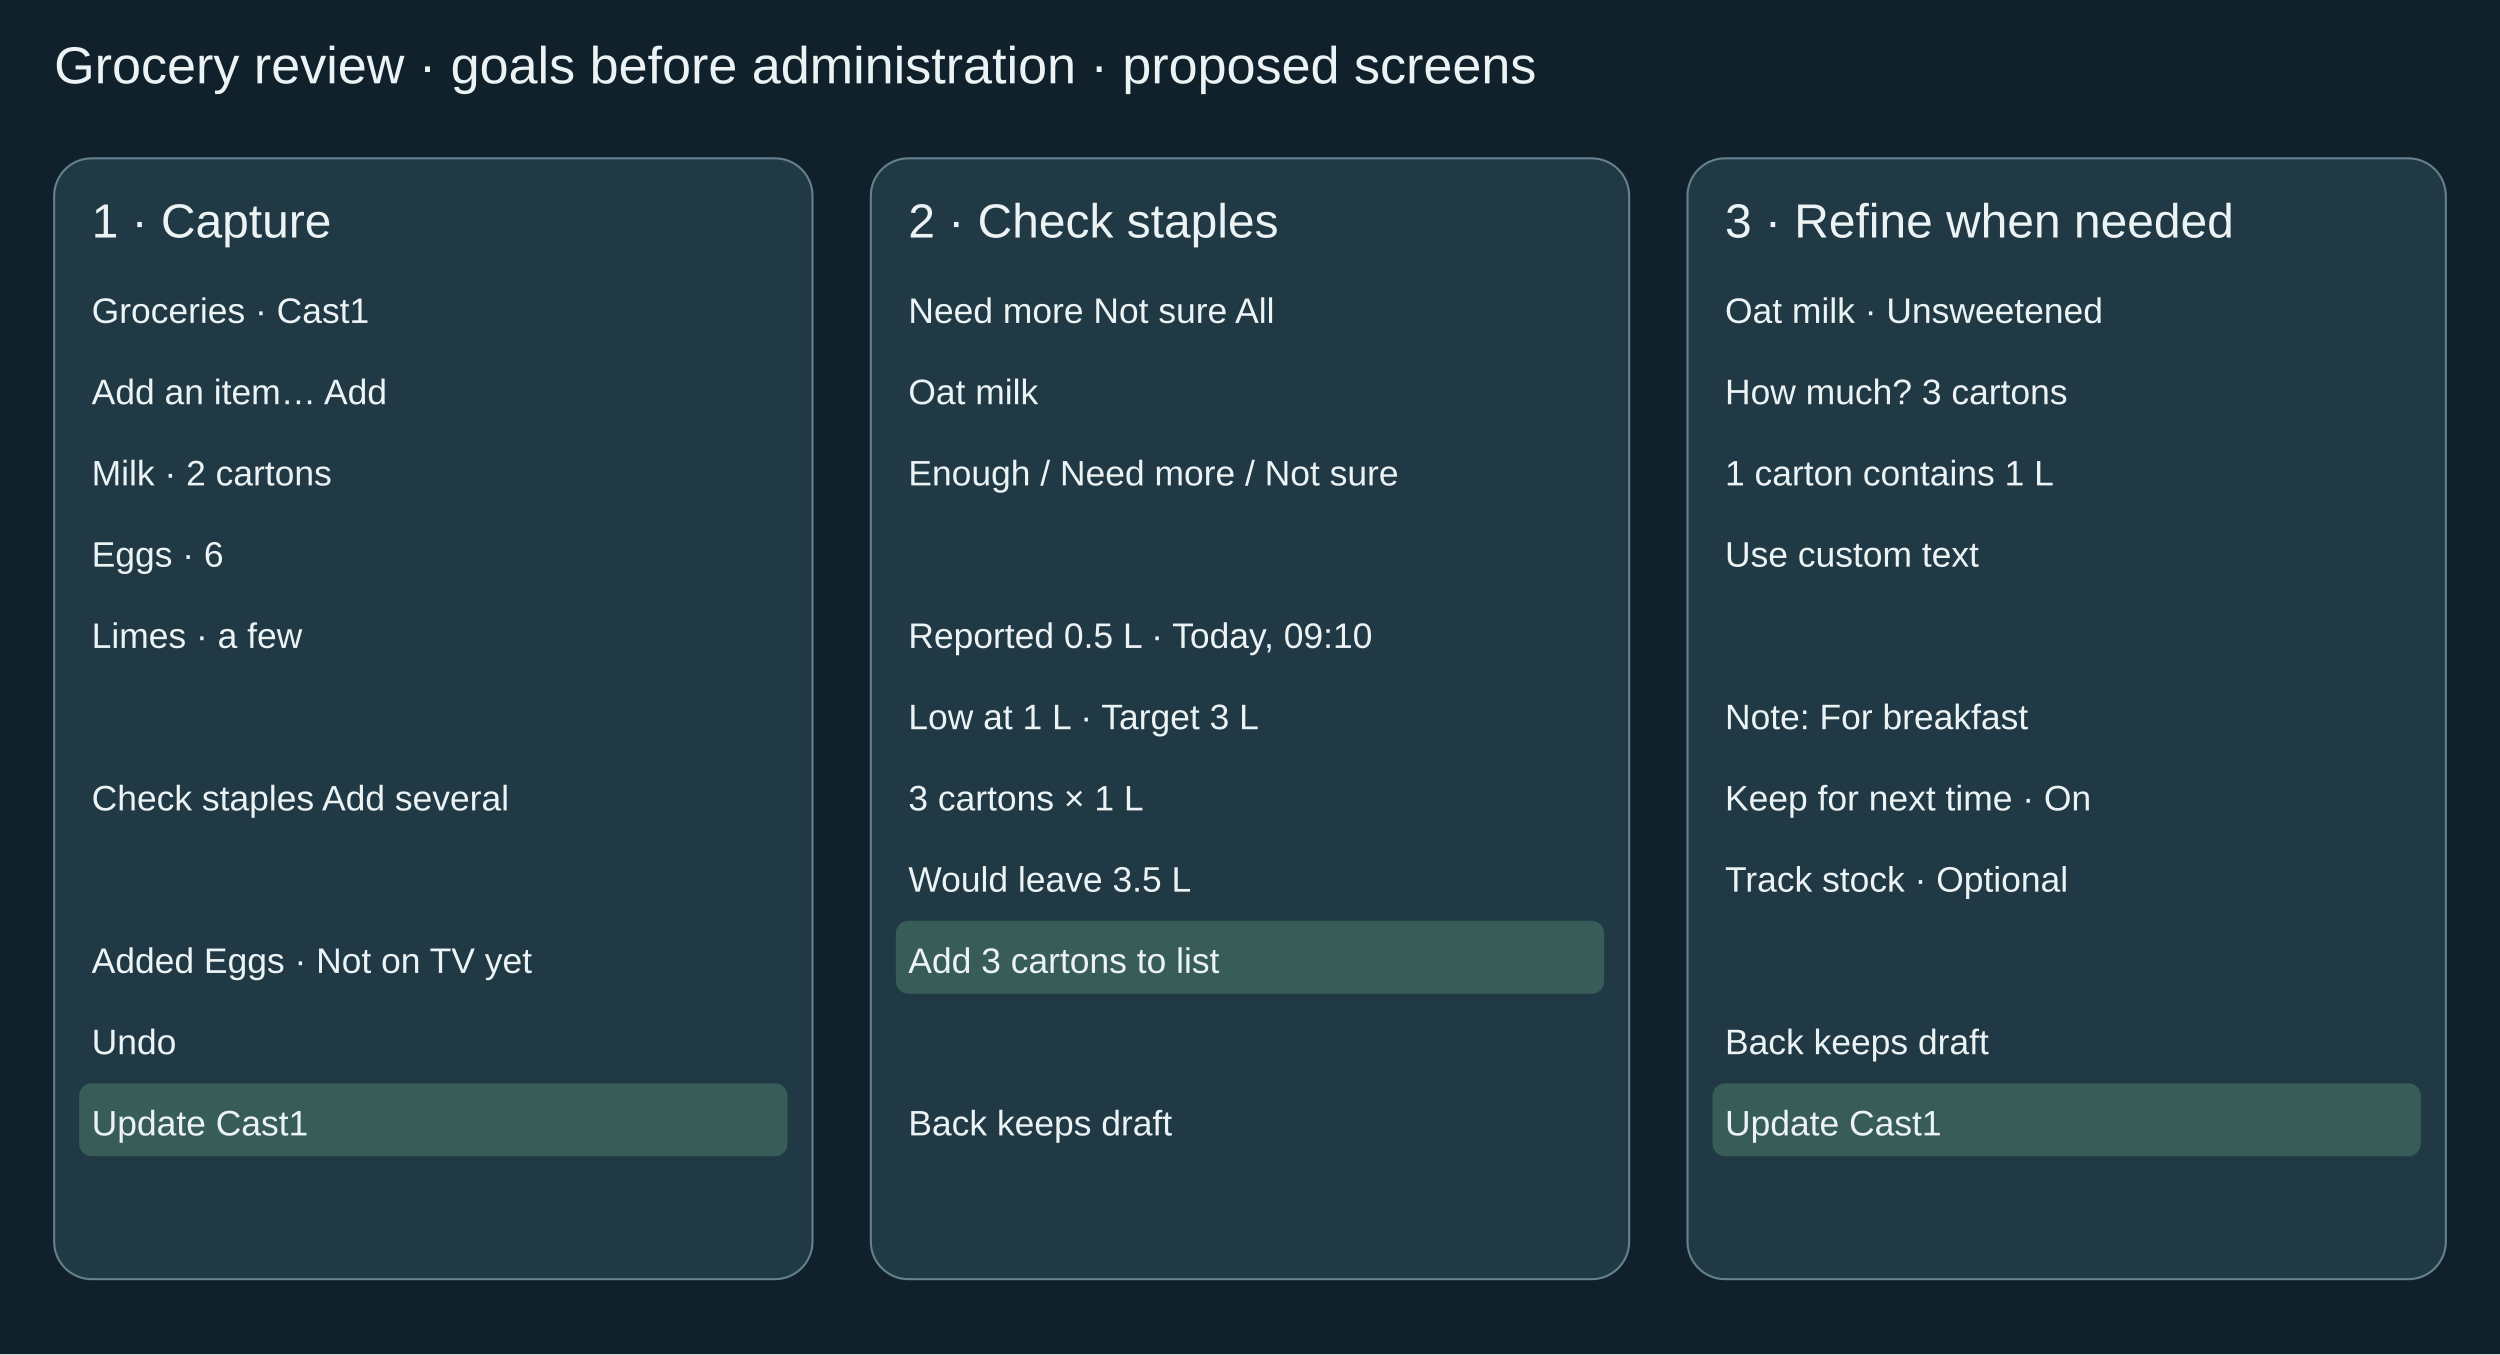
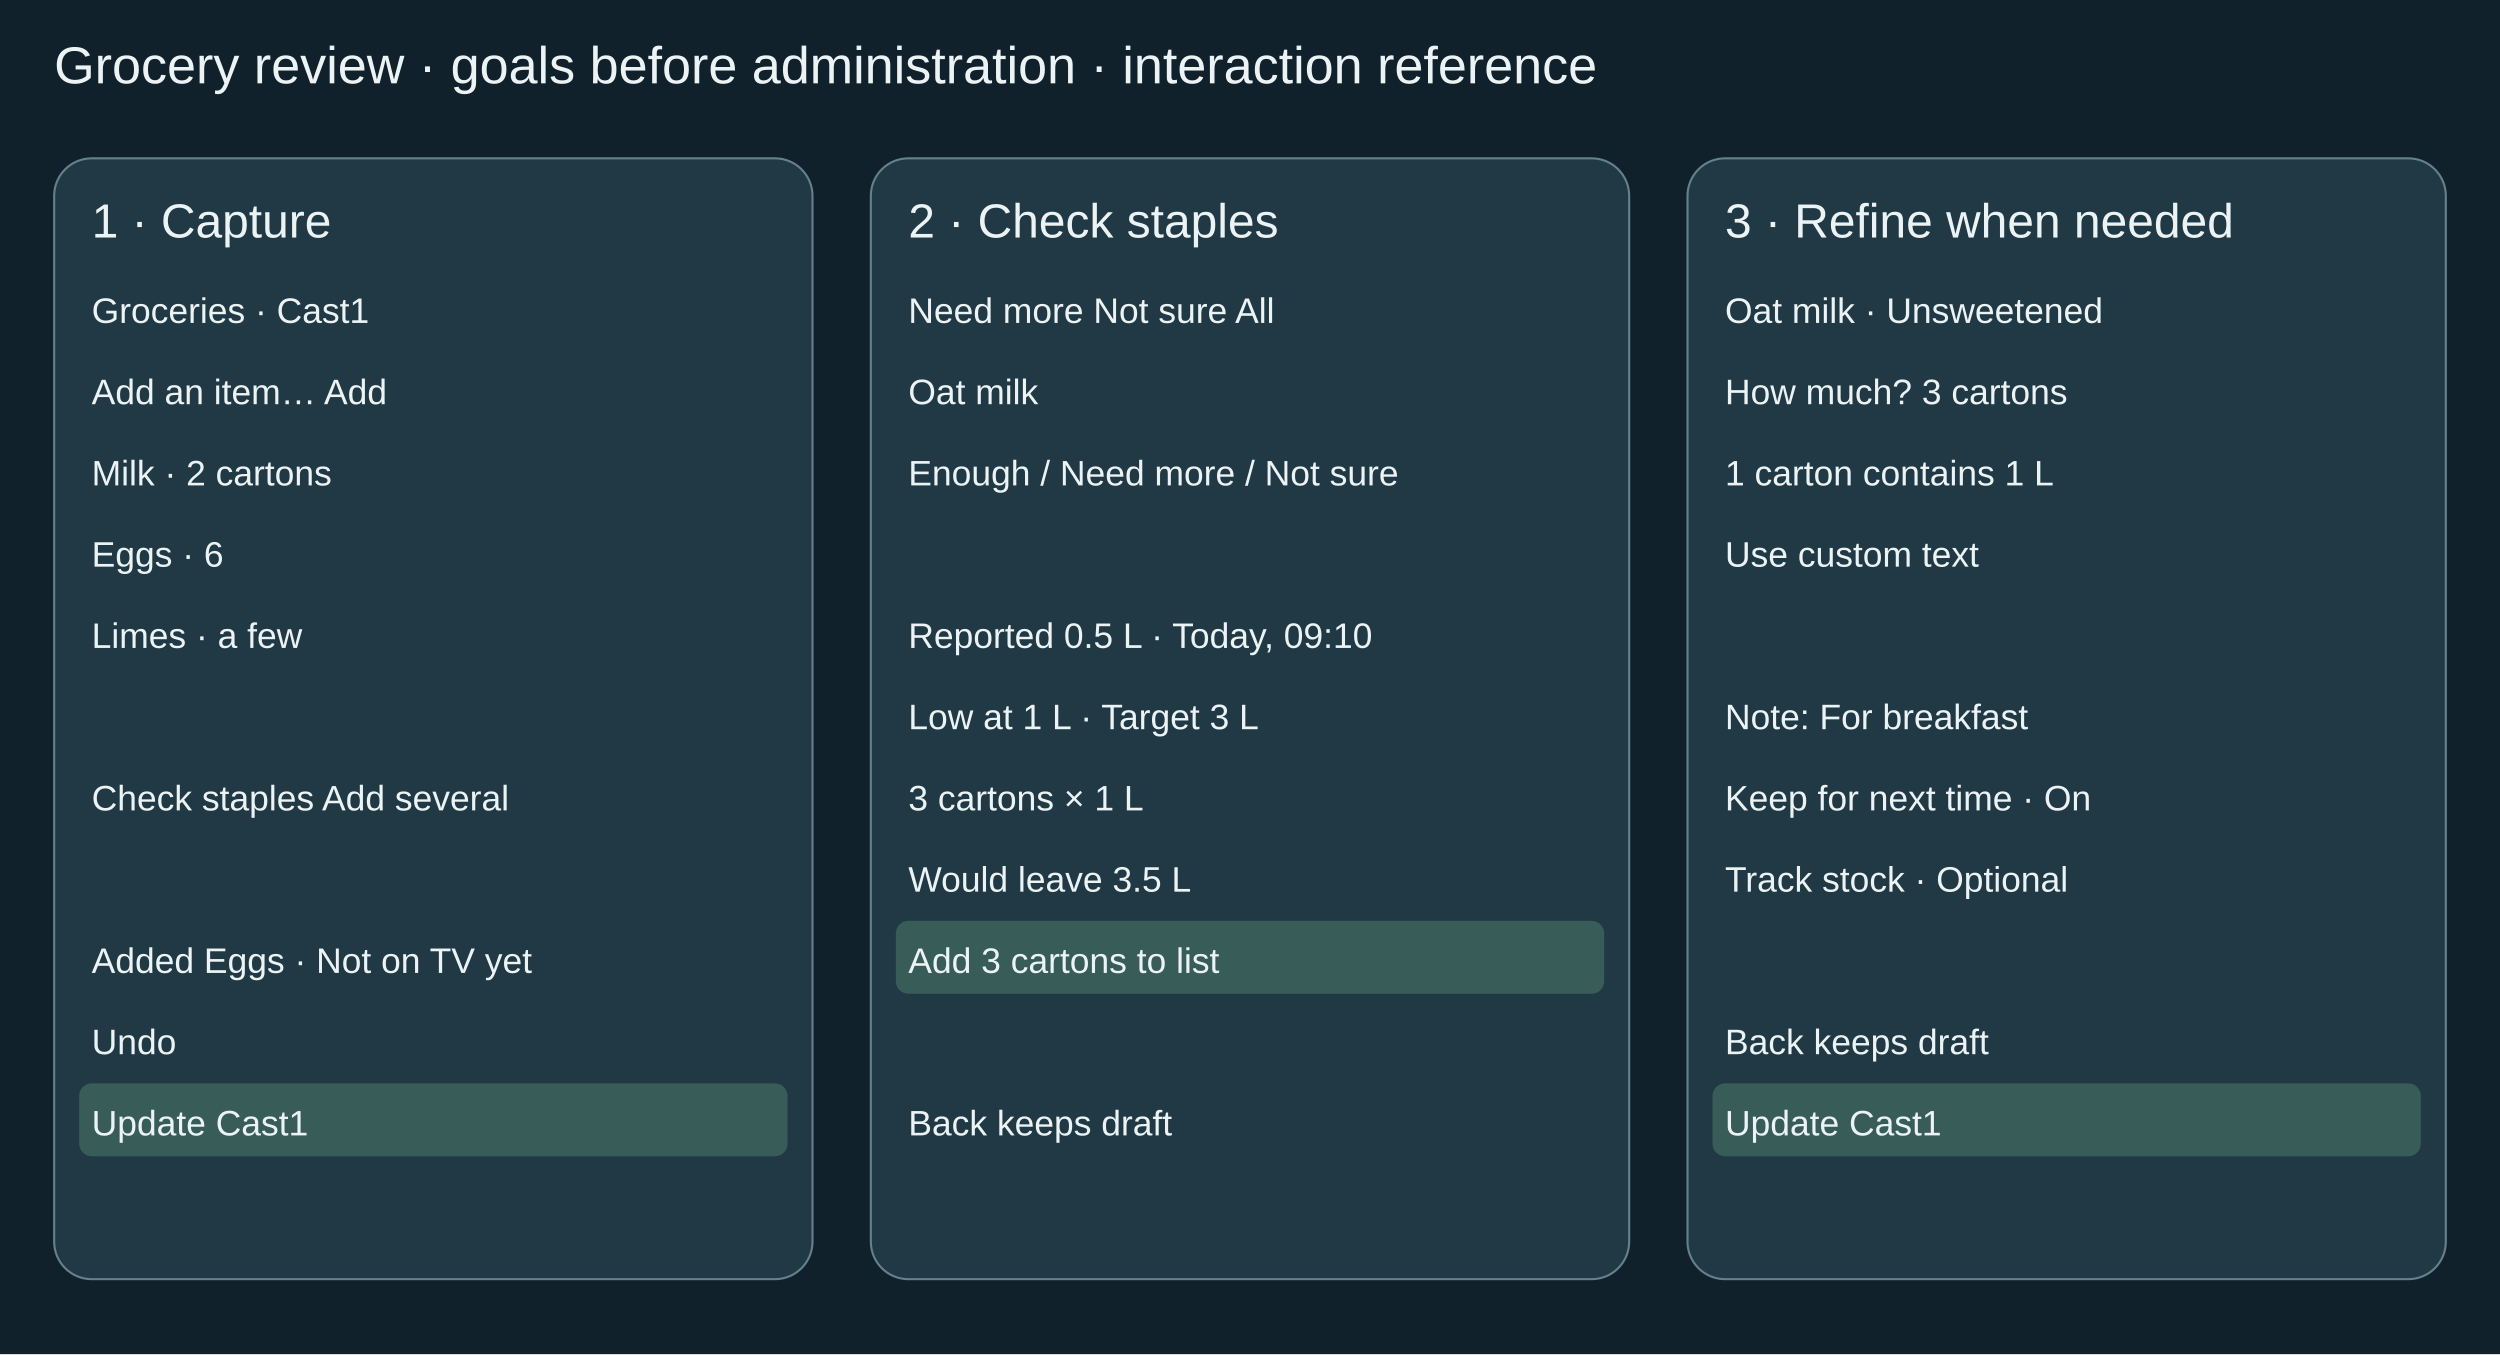
<svg xmlns="http://www.w3.org/2000/svg" width="1200" height="650" viewBox="0 0 1200 650" role="img" aria-labelledby="title desc">
  <rect width="1200" height="650" fill="#10212b" />
  <g font-family="Arial,sans-serif" fill="#ecf3f5">
-     <text x="26" y="40" font-size="25">Grocery review · goals before administration · proposed screens</text>
+     <text x="26" y="40" font-size="25">Grocery review · goals before administration · interaction reference</text>
    <rect x="26" y="76" width="364" height="538" rx="18" fill="#203944" stroke="#65818e" />
    <text x="44" y="114" font-size="23">1 · Capture</text>
    <text x="44" y="155" font-size="17">Groceries · Cast1</text>
    <text x="44" y="194" font-size="17">Add an item…          Add</text>
    <text x="44" y="233" font-size="17">Milk · 2 cartons</text>
    <text x="44" y="272" font-size="17">Eggs · 6</text>
    <text x="44" y="311" font-size="17">Limes · a few</text>
    <text x="44" y="350" font-size="17" />
    <text x="44" y="389" font-size="17">Check staples    Add several</text>
    <text x="44" y="428" font-size="17" />
    <text x="44" y="467" font-size="17">Added Eggs · Not on TV yet</text>
    <text x="44" y="506" font-size="17">Undo</text>
    <rect x="38" y="520" width="340" height="35" rx="6" fill="#385c58" />
    <text x="44" y="545" font-size="17">Update Cast1</text>
    <rect x="418" y="76" width="364" height="538" rx="18" fill="#203944" stroke="#65818e" />
    <text x="436" y="114" font-size="23">2 · Check staples</text>
    <text x="436" y="155" font-size="17">Need more   Not sure   All</text>
    <text x="436" y="194" font-size="17">Oat milk</text>
    <text x="436" y="233" font-size="17">Enough / Need more / Not sure</text>
    <text x="436" y="272" font-size="17" />
    <text x="436" y="311" font-size="17">Reported 0.5 L · Today, 09:10</text>
    <text x="436" y="350" font-size="17">Low at 1 L · Target 3 L</text>
    <text x="436" y="389" font-size="17">3 cartons × 1 L</text>
    <text x="436" y="428" font-size="17">Would leave 3.5 L</text>
    <rect x="430" y="442" width="340" height="35" rx="6" fill="#385c58" />
    <text x="436" y="467" font-size="17">Add 3 cartons to list</text>
    <text x="436" y="506" font-size="17" />
    <text x="436" y="545" font-size="17">Back keeps draft</text>
    <rect x="810" y="76" width="364" height="538" rx="18" fill="#203944" stroke="#65818e" />
    <text x="828" y="114" font-size="23">3 · Refine when needed</text>
    <text x="828" y="155" font-size="17">Oat milk · Unsweetened</text>
    <text x="828" y="194" font-size="17">How much?  3 cartons</text>
    <text x="828" y="233" font-size="17">1 carton contains 1 L</text>
    <text x="828" y="272" font-size="17">Use custom text</text>
    <text x="828" y="311" font-size="17" />
    <text x="828" y="350" font-size="17">Note: For breakfast</text>
    <text x="828" y="389" font-size="17">Keep for next time · On</text>
    <text x="828" y="428" font-size="17">Track stock · Optional</text>
    <text x="828" y="467" font-size="17" />
    <text x="828" y="506" font-size="17">Back keeps draft</text>
    <rect x="822" y="520" width="340" height="35" rx="6" fill="#385c58" />
    <text x="828" y="545" font-size="17">Update Cast1</text>
  </g>
</svg>
